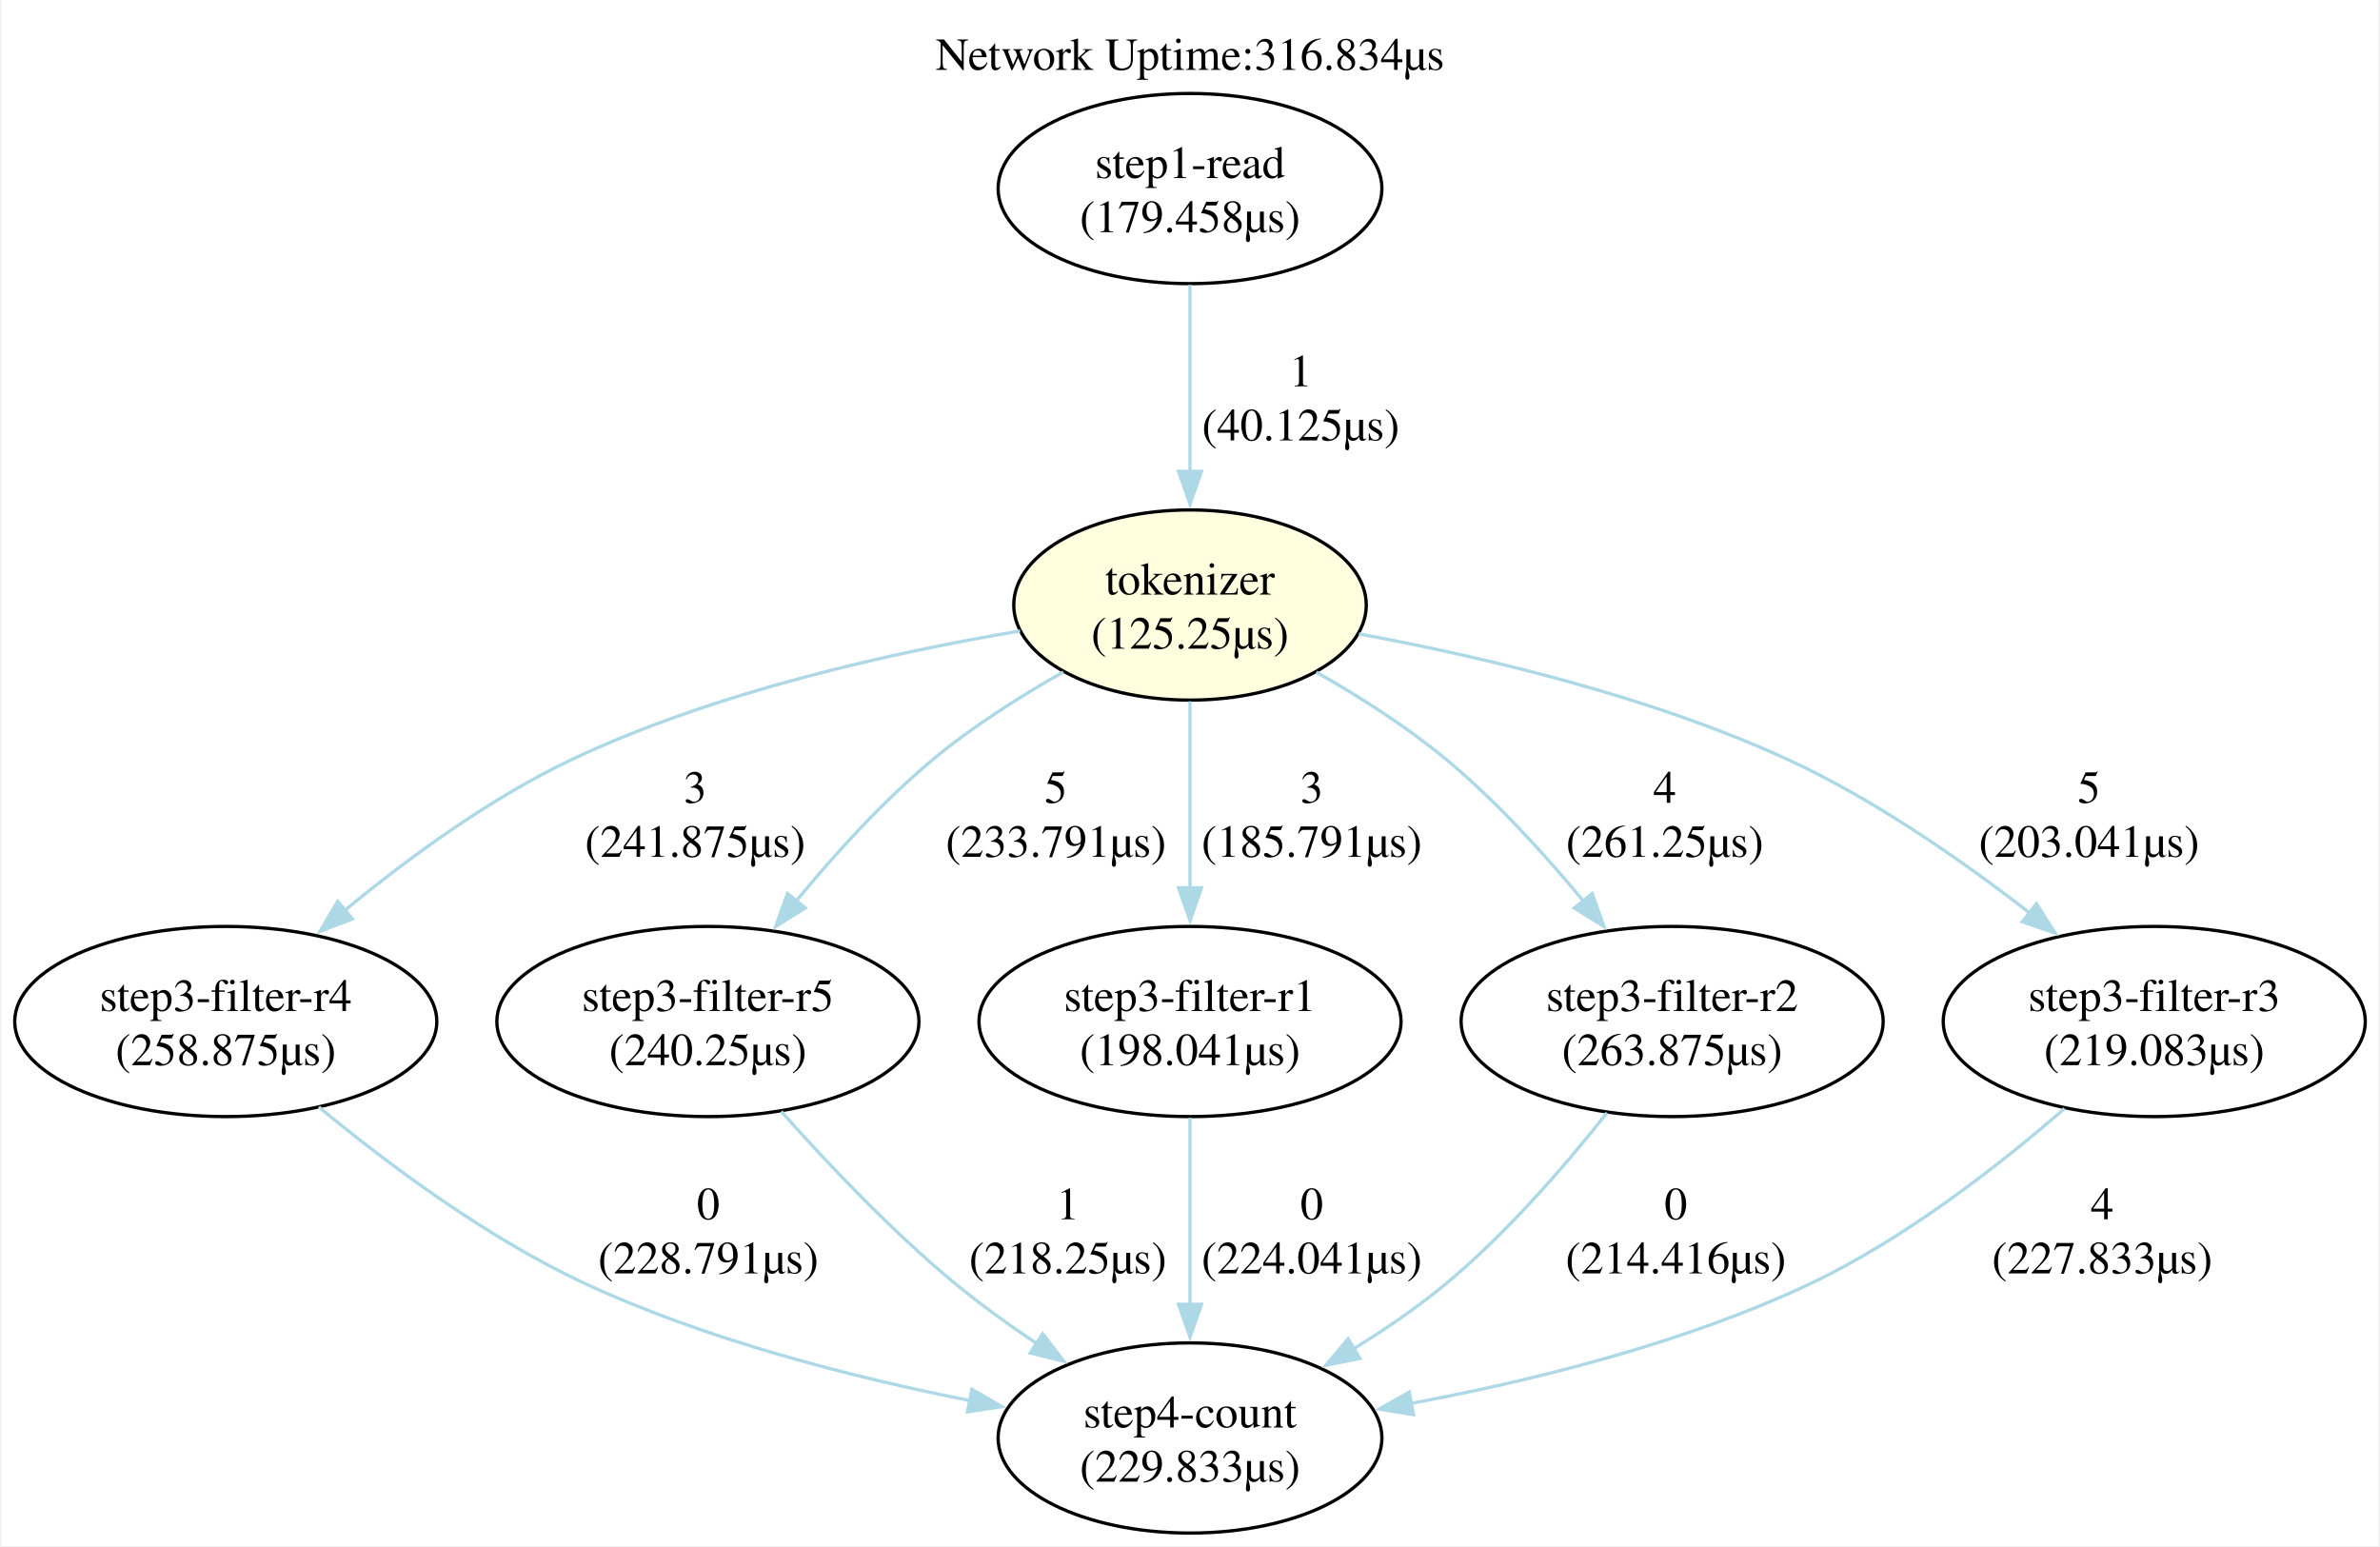
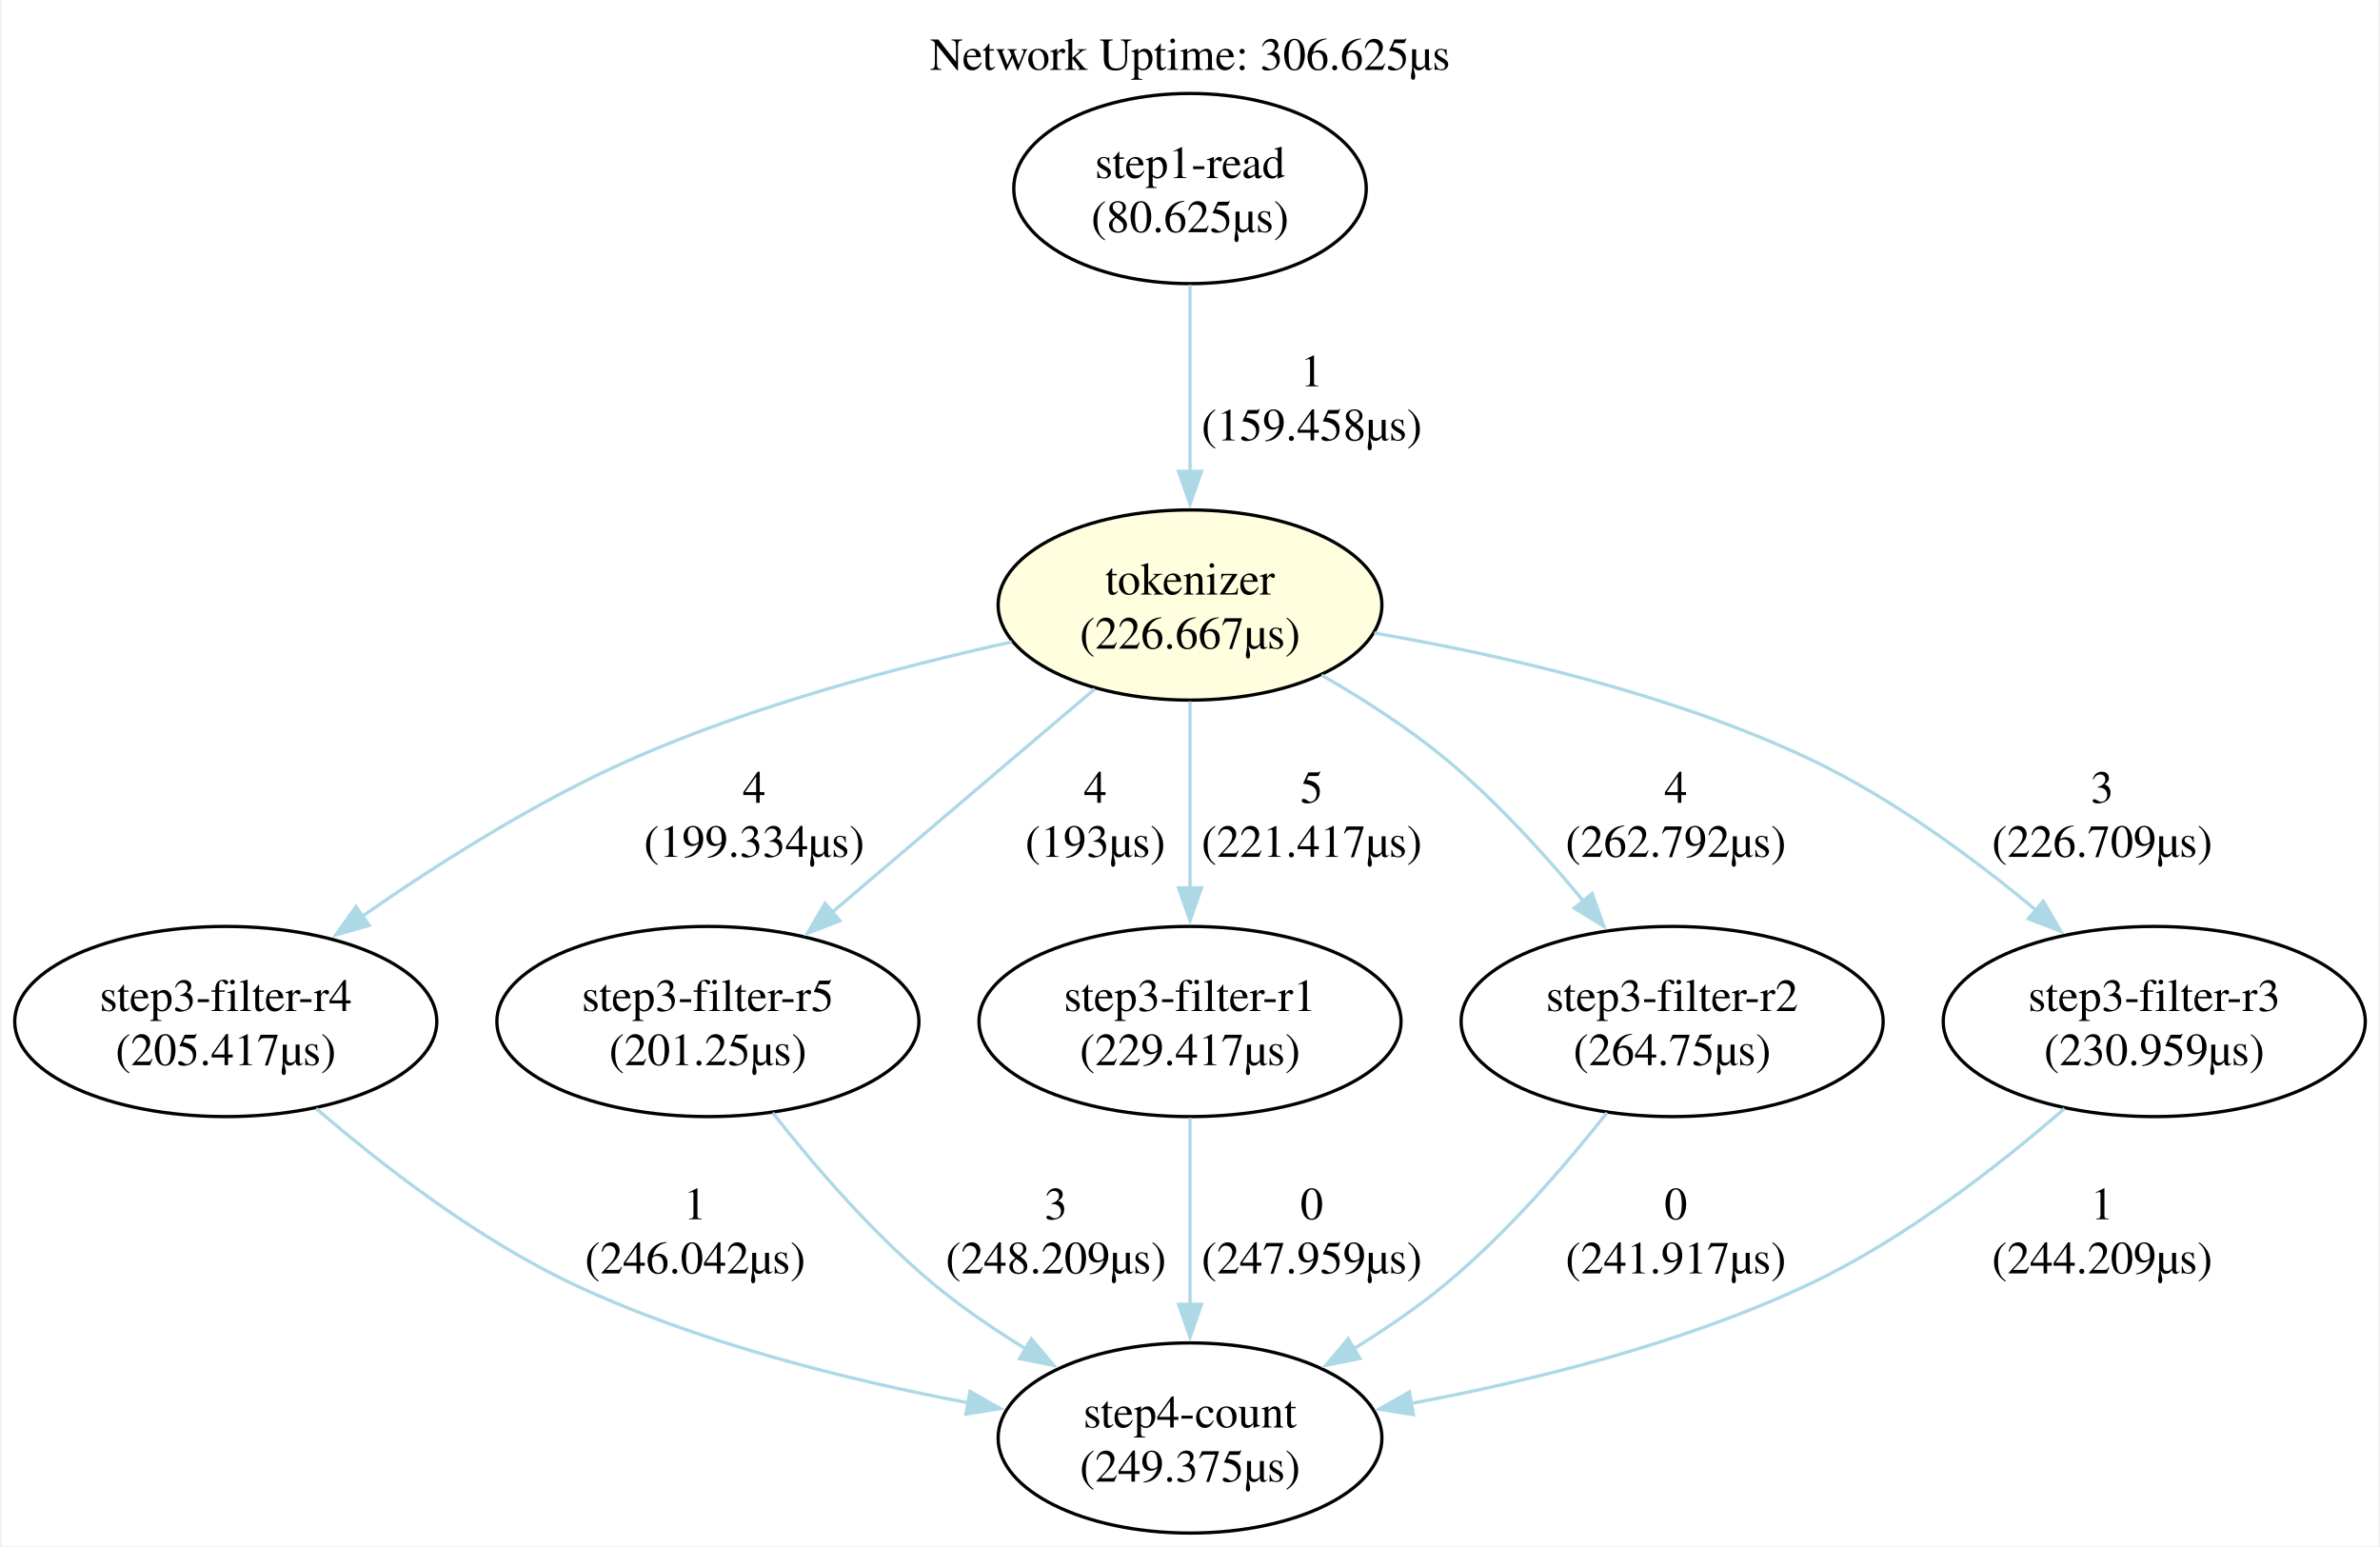
<svg xmlns="http://www.w3.org/2000/svg" width="725pt" height="471pt" viewBox="0.00 0.00 724.69 471.43">
  <g id="graph0" class="graph" transform="scale(1 1) rotate(0) translate(4 467.43)">
    <polygon fill="white" stroke="none" points="-4,4 -4,-467.43 720.69,-467.43 720.69,4 -4,4" />
-     <text text-anchor="middle" x="358.35" y="-446.13" font-family="Times,serif" font-size="14.00">Network Uptime:316.834µs</text>
+     <text text-anchor="middle" x="358.35" y="-446.13" font-family="Times,serif" font-size="14.00">Network Uptime: 306.625µs</text>
    <g id="node1" class="node">
      <ellipse fill="none" stroke="black" cx="64.35" cy="-155.97" rx="64.35" ry="28.99" />
      <text text-anchor="middle" x="64.35" y="-159.17" font-family="Times,serif" font-size="14.00">step3-filter-r4</text>
-       <text text-anchor="middle" x="64.35" y="-142.67" font-family="Times,serif" font-size="14.00">(258.875µs)</text>
+       <text text-anchor="middle" x="64.35" y="-142.67" font-family="Times,serif" font-size="14.00">(205.417µs)</text>
    </g>
    <g id="node3" class="node">
      <ellipse fill="none" stroke="black" cx="358.35" cy="-28.99" rx="58.51" ry="28.99" />
      <text text-anchor="middle" x="358.35" y="-32.19" font-family="Times,serif" font-size="14.00">step4-count</text>
-       <text text-anchor="middle" x="358.35" y="-15.69" font-family="Times,serif" font-size="14.00">(229.833µs)</text>
+       <text text-anchor="middle" x="358.35" y="-15.69" font-family="Times,serif" font-size="14.00">(249.375µs)</text>
    </g>
-     <g id="edge11" class="edge">
-       <path fill="none" stroke="lightblue" d="M92.71,-129.91C113.82,-112.46 144.07,-89.91 174.1,-75.98 211.23,-58.76 255.68,-47.43 291.62,-40.32" />
-       <polygon fill="lightblue" stroke="lightblue" points="291.83,-43.84 301,-38.53 290.52,-36.97 291.83,-43.84" />
-       <text text-anchor="middle" x="211.47" y="-95.68" font-family="Times,serif" font-size="14.00">0</text>
-       <text text-anchor="middle" x="211.47" y="-79.18" font-family="Times,serif" font-size="14.00">  (228.791µs)</text>
+     <g id="edge10" class="edge">
+       <path fill="none" stroke="lightblue" d="M91.93,-129.44C112.17,-112.01 141.08,-89.66 170.1,-75.98 208.15,-58.04 253.95,-46.65 290.85,-39.7" />
+       <polygon fill="lightblue" stroke="lightblue" points="291.29,-43.17 300.51,-37.95 290.04,-36.29 291.29,-43.17" />
+       <text text-anchor="middle" x="207.47" y="-95.68" font-family="Times,serif" font-size="14.00">1</text>
+       <text text-anchor="middle" x="207.47" y="-79.18" font-family="Times,serif" font-size="14.00">  (246.042µs)</text>
    </g>
    <g id="node2" class="node">
      <ellipse fill="none" stroke="black" cx="211.35" cy="-155.97" rx="64.35" ry="28.99" />
      <text text-anchor="middle" x="211.35" y="-159.17" font-family="Times,serif" font-size="14.00">step3-filter-r5</text>
-       <text text-anchor="middle" x="211.35" y="-142.67" font-family="Times,serif" font-size="14.00">(240.25µs)</text>
+       <text text-anchor="middle" x="211.35" y="-142.67" font-family="Times,serif" font-size="14.00">(201.25µs)</text>
+     </g>
+     <g id="edge11" class="edge">
+       <path fill="none" stroke="lightblue" d="M231.12,-128.12C243.93,-111.84 261.63,-91.31 280.1,-75.98 288.73,-68.81 298.63,-62.07 308.4,-56.07" />
+       <polygon fill="lightblue" stroke="lightblue" points="309.97,-59.21 316.79,-51.11 306.4,-53.19 309.97,-59.21" />
+       <text text-anchor="middle" x="317.47" y="-95.68" font-family="Times,serif" font-size="14.00">3</text>
+       <text text-anchor="middle" x="317.47" y="-79.18" font-family="Times,serif" font-size="14.00">  (248.209µs)</text>
+     </g>
+     <g id="node4" class="node">
+       <ellipse fill="none" stroke="black" cx="358.35" cy="-409.94" rx="53.74" ry="28.99" />
+       <text text-anchor="middle" x="358.35" y="-413.14" font-family="Times,serif" font-size="14.00">step1-read</text>
+       <text text-anchor="middle" x="358.35" y="-396.64" font-family="Times,serif" font-size="14.00">(80.625µs)</text>
+     </g>
+     <g id="node5" class="node">
+       <ellipse fill="lightyellow" stroke="black" cx="358.35" cy="-282.96" rx="58.51" ry="28.99" />
+       <text text-anchor="middle" x="358.35" y="-286.16" font-family="Times,serif" font-size="14.00">tokenizer</text>
+       <text text-anchor="middle" x="358.35" y="-269.66" font-family="Times,serif" font-size="14.00">(226.667µs)</text>
    </g>
    <g id="edge1" class="edge">
-       <path fill="none" stroke="lightblue" d="M233.73,-128.55C248.06,-112.42 267.53,-91.92 286.85,-75.98 294.54,-69.64 303.15,-63.44 311.66,-57.75" />
-       <polygon fill="lightblue" stroke="lightblue" points="313.43,-60.77 319.91,-52.39 309.62,-54.9 313.43,-60.77" />
-       <text text-anchor="middle" x="321.1" y="-95.68" font-family="Times,serif" font-size="14.00">1</text>
-       <text text-anchor="middle" x="321.1" y="-79.18" font-family="Times,serif" font-size="14.00">  (218.25µs)</text>
-     </g>
-     <g id="node4" class="node">
-       <ellipse fill="none" stroke="black" cx="358.35" cy="-409.94" rx="58.51" ry="28.99" />
-       <text text-anchor="middle" x="358.35" y="-413.14" font-family="Times,serif" font-size="14.00">step1-read</text>
-       <text text-anchor="middle" x="358.35" y="-396.64" font-family="Times,serif" font-size="14.00">(179.458µs)</text>
-     </g>
-     <g id="node5" class="node">
-       <ellipse fill="lightyellow" stroke="black" cx="358.35" cy="-282.96" rx="53.74" ry="28.99" />
-       <text text-anchor="middle" x="358.35" y="-286.16" font-family="Times,serif" font-size="14.00">tokenizer</text>
-       <text text-anchor="middle" x="358.35" y="-269.66" font-family="Times,serif" font-size="14.00">(125.25µs)</text>
-     </g>
-     <g id="edge2" class="edge">
      <path fill="none" stroke="lightblue" d="M358.35,-380.58C358.35,-363.72 358.35,-342.08 358.35,-323.56" />
      <polygon fill="lightblue" stroke="lightblue" points="361.85,-323.72 358.35,-313.72 354.85,-323.72 361.85,-323.72" />
-       <text text-anchor="middle" x="392.1" y="-349.65" font-family="Times,serif" font-size="14.00">1</text>
-       <text text-anchor="middle" x="392.1" y="-333.15" font-family="Times,serif" font-size="14.00">  (40.125µs)</text>
+       <text text-anchor="middle" x="395.47" y="-349.65" font-family="Times,serif" font-size="14.00">1</text>
+       <text text-anchor="middle" x="395.47" y="-333.15" font-family="Times,serif" font-size="14.00">  (159.458µs)</text>
    </g>
-     <g id="edge7" class="edge">
-       <path fill="none" stroke="lightblue" d="M306.53,-275.05C267.63,-268.51 213.76,-256.55 170.1,-235.97 145.05,-224.15 120.08,-205.89 100.7,-189.9" />
-       <polygon fill="lightblue" stroke="lightblue" points="102.99,-187.25 93.09,-183.48 98.48,-192.6 102.99,-187.25" />
-       <text text-anchor="middle" x="207.47" y="-222.67" font-family="Times,serif" font-size="14.00">3</text>
-       <text text-anchor="middle" x="207.47" y="-206.17" font-family="Times,serif" font-size="14.00">  (241.875µs)</text>
+     <g id="edge5" class="edge">
+       <path fill="none" stroke="lightblue" d="M304,-271.7C269.84,-264.19 225.34,-252.42 188.1,-235.97 159.1,-223.16 129.07,-204.15 105.86,-187.99" />
+       <polygon fill="lightblue" stroke="lightblue" points="108.09,-185.29 97.91,-182.37 104.05,-191 108.09,-185.29" />
+       <text text-anchor="middle" x="225.47" y="-222.67" font-family="Times,serif" font-size="14.00">4</text>
+       <text text-anchor="middle" x="225.47" y="-206.17" font-family="Times,serif" font-size="14.00">  (199.334µs)</text>
    </g>
-     <g id="edge3" class="edge">
-       <path fill="none" stroke="lightblue" d="M319.7,-262.53C306.52,-255.07 292.1,-245.93 280.1,-235.97 264.81,-223.27 250.04,-207.01 238.14,-192.55" />
-       <polygon fill="lightblue" stroke="lightblue" points="241.06,-190.6 232.06,-185.01 235.61,-194.99 241.06,-190.6" />
-       <text text-anchor="middle" x="317.47" y="-222.67" font-family="Times,serif" font-size="14.00">5</text>
-       <text text-anchor="middle" x="317.47" y="-206.17" font-family="Times,serif" font-size="14.00">  (233.791µs)</text>
+     <g id="edge6" class="edge">
+       <path fill="none" stroke="lightblue" d="M329.34,-257.38C321.17,-250.46 312.28,-242.92 304.1,-235.97 285.98,-220.57 265.89,-203.47 249.05,-189.12" />
+       <polygon fill="lightblue" stroke="lightblue" points="251.61,-186.7 241.73,-182.88 247.07,-192.03 251.61,-186.7" />
+       <text text-anchor="middle" x="329.47" y="-222.67" font-family="Times,serif" font-size="14.00">4</text>
+       <text text-anchor="middle" x="329.47" y="-206.17" font-family="Times,serif" font-size="14.00">  (193µs)</text>
    </g>
    <g id="node6" class="node">
      <ellipse fill="none" stroke="black" cx="358.35" cy="-155.97" rx="64.35" ry="28.99" />
      <text text-anchor="middle" x="358.35" y="-159.17" font-family="Times,serif" font-size="14.00">step3-filter-r1</text>
-       <text text-anchor="middle" x="358.35" y="-142.67" font-family="Times,serif" font-size="14.00">(198.041µs)</text>
+       <text text-anchor="middle" x="358.35" y="-142.67" font-family="Times,serif" font-size="14.00">(229.417µs)</text>
    </g>
-     <g id="edge4" class="edge">
+     <g id="edge2" class="edge">
      <path fill="none" stroke="lightblue" d="M358.35,-253.6C358.35,-236.74 358.35,-215.1 358.35,-196.57" />
      <polygon fill="lightblue" stroke="lightblue" points="361.85,-196.74 358.35,-186.74 354.85,-196.74 361.85,-196.74" />
-       <text text-anchor="middle" x="395.47" y="-222.67" font-family="Times,serif" font-size="14.00">3</text>
-       <text text-anchor="middle" x="395.47" y="-206.17" font-family="Times,serif" font-size="14.00">  (185.791µs)</text>
+       <text text-anchor="middle" x="395.47" y="-222.67" font-family="Times,serif" font-size="14.00">5</text>
+       <text text-anchor="middle" x="395.47" y="-206.17" font-family="Times,serif" font-size="14.00">  (221.417µs)</text>
    </g>
    <g id="node7" class="node">
      <ellipse fill="none" stroke="black" cx="505.35" cy="-155.97" rx="64.35" ry="28.99" />
      <text text-anchor="middle" x="505.35" y="-159.17" font-family="Times,serif" font-size="14.00">step3-filter-r2</text>
-       <text text-anchor="middle" x="505.35" y="-142.67" font-family="Times,serif" font-size="14.00">(263.875µs)</text>
+       <text text-anchor="middle" x="505.35" y="-142.67" font-family="Times,serif" font-size="14.00">(264.75µs)</text>
    </g>
-     <g id="edge5" class="edge">
-       <path fill="none" stroke="lightblue" d="M396.86,-262.5C409.99,-255.04 424.37,-245.91 436.35,-235.97 451.66,-223.25 466.48,-206.99 478.43,-192.54" />
+     <g id="edge3" class="edge">
+       <path fill="none" stroke="lightblue" d="M398.46,-261.58C411.15,-254.3 424.86,-245.5 436.35,-235.97 451.66,-223.25 466.48,-206.99 478.43,-192.54" />
      <polygon fill="lightblue" stroke="lightblue" points="480.97,-194.97 484.53,-184.99 475.52,-190.57 480.97,-194.97" />
-       <text text-anchor="middle" x="503.1" y="-222.67" font-family="Times,serif" font-size="14.00">4</text>
-       <text text-anchor="middle" x="503.1" y="-206.17" font-family="Times,serif" font-size="14.00">  (261.25µs)</text>
+       <text text-anchor="middle" x="506.47" y="-222.67" font-family="Times,serif" font-size="14.00">4</text>
+       <text text-anchor="middle" x="506.47" y="-206.17" font-family="Times,serif" font-size="14.00">  (262.792µs)</text>
    </g>
    <g id="node8" class="node">
      <ellipse fill="none" stroke="black" cx="652.35" cy="-155.97" rx="64.35" ry="28.99" />
      <text text-anchor="middle" x="652.35" y="-159.17" font-family="Times,serif" font-size="14.00">step3-filter-r3</text>
-       <text text-anchor="middle" x="652.35" y="-142.67" font-family="Times,serif" font-size="14.00">(219.083µs)</text>
+       <text text-anchor="middle" x="652.35" y="-142.67" font-family="Times,serif" font-size="14.00">(230.959µs)</text>
    </g>
-     <g id="edge6" class="edge">
-       <path fill="none" stroke="lightblue" d="M409.86,-274.15C447.26,-267.25 498.45,-255.23 540.35,-235.97 566.9,-223.76 593.76,-205.08 614.51,-188.95" />
-       <polygon fill="lightblue" stroke="lightblue" points="616.45,-191.88 622.12,-182.93 612.1,-186.39 616.45,-191.88" />
-       <text text-anchor="middle" x="632.47" y="-222.67" font-family="Times,serif" font-size="14.00">5</text>
-       <text text-anchor="middle" x="632.47" y="-206.17" font-family="Times,serif" font-size="14.00">  (203.041µs)</text>
+     <g id="edge4" class="edge">
+       <path fill="none" stroke="lightblue" d="M414.52,-274.42C453.22,-267.79 505.07,-255.96 547.35,-235.97 572.27,-224.18 597.06,-205.91 616.29,-189.92" />
+       <polygon fill="lightblue" stroke="lightblue" points="618.49,-192.65 623.84,-183.5 613.95,-187.31 618.49,-192.65" />
+       <text text-anchor="middle" x="636.47" y="-222.67" font-family="Times,serif" font-size="14.00">3</text>
+       <text text-anchor="middle" x="636.47" y="-206.17" font-family="Times,serif" font-size="14.00">  (226.709µs)</text>
    </g>
-     <g id="edge8" class="edge">
+     <g id="edge7" class="edge">
      <path fill="none" stroke="lightblue" d="M358.35,-126.61C358.35,-109.75 358.35,-88.12 358.35,-69.59" />
      <polygon fill="lightblue" stroke="lightblue" points="361.85,-69.75 358.35,-59.75 354.85,-69.75 361.85,-69.75" />
      <text text-anchor="middle" x="395.47" y="-95.68" font-family="Times,serif" font-size="14.00">0</text>
-       <text text-anchor="middle" x="395.47" y="-79.18" font-family="Times,serif" font-size="14.00">  (224.041µs)</text>
+       <text text-anchor="middle" x="395.47" y="-79.18" font-family="Times,serif" font-size="14.00">  (247.959µs)</text>
    </g>
-     <g id="edge9" class="edge">
+     <g id="edge8" class="edge">
      <path fill="none" stroke="lightblue" d="M485.48,-128.13C472.61,-111.86 454.84,-91.33 436.35,-75.98 427.73,-68.83 417.86,-62.09 408.12,-56.1" />
      <polygon fill="lightblue" stroke="lightblue" points="410.15,-53.23 399.76,-51.14 406.57,-59.25 410.15,-53.23" />
      <text text-anchor="middle" x="506.47" y="-95.68" font-family="Times,serif" font-size="14.00">0</text>
-       <text text-anchor="middle" x="506.47" y="-79.18" font-family="Times,serif" font-size="14.00">  (214.416µs)</text>
+       <text text-anchor="middle" x="506.47" y="-79.18" font-family="Times,serif" font-size="14.00">  (241.917µs)</text>
    </g>
-     <g id="edge10" class="edge">
+     <g id="edge9" class="edge">
      <path fill="none" stroke="lightblue" d="M624.99,-129.43C604.91,-111.98 576.22,-89.64 547.35,-75.98 509.03,-57.86 462.85,-46.45 425.73,-39.53" />
      <polygon fill="lightblue" stroke="lightblue" points="426.47,-36.11 416.01,-37.79 425.24,-43 426.47,-36.11" />
-       <text text-anchor="middle" x="636.47" y="-95.68" font-family="Times,serif" font-size="14.00">4</text>
-       <text text-anchor="middle" x="636.47" y="-79.18" font-family="Times,serif" font-size="14.00">  (227.833µs)</text>
+       <text text-anchor="middle" x="636.47" y="-95.68" font-family="Times,serif" font-size="14.00">1</text>
+       <text text-anchor="middle" x="636.47" y="-79.18" font-family="Times,serif" font-size="14.00">  (244.209µs)</text>
    </g>
  </g>
</svg>
